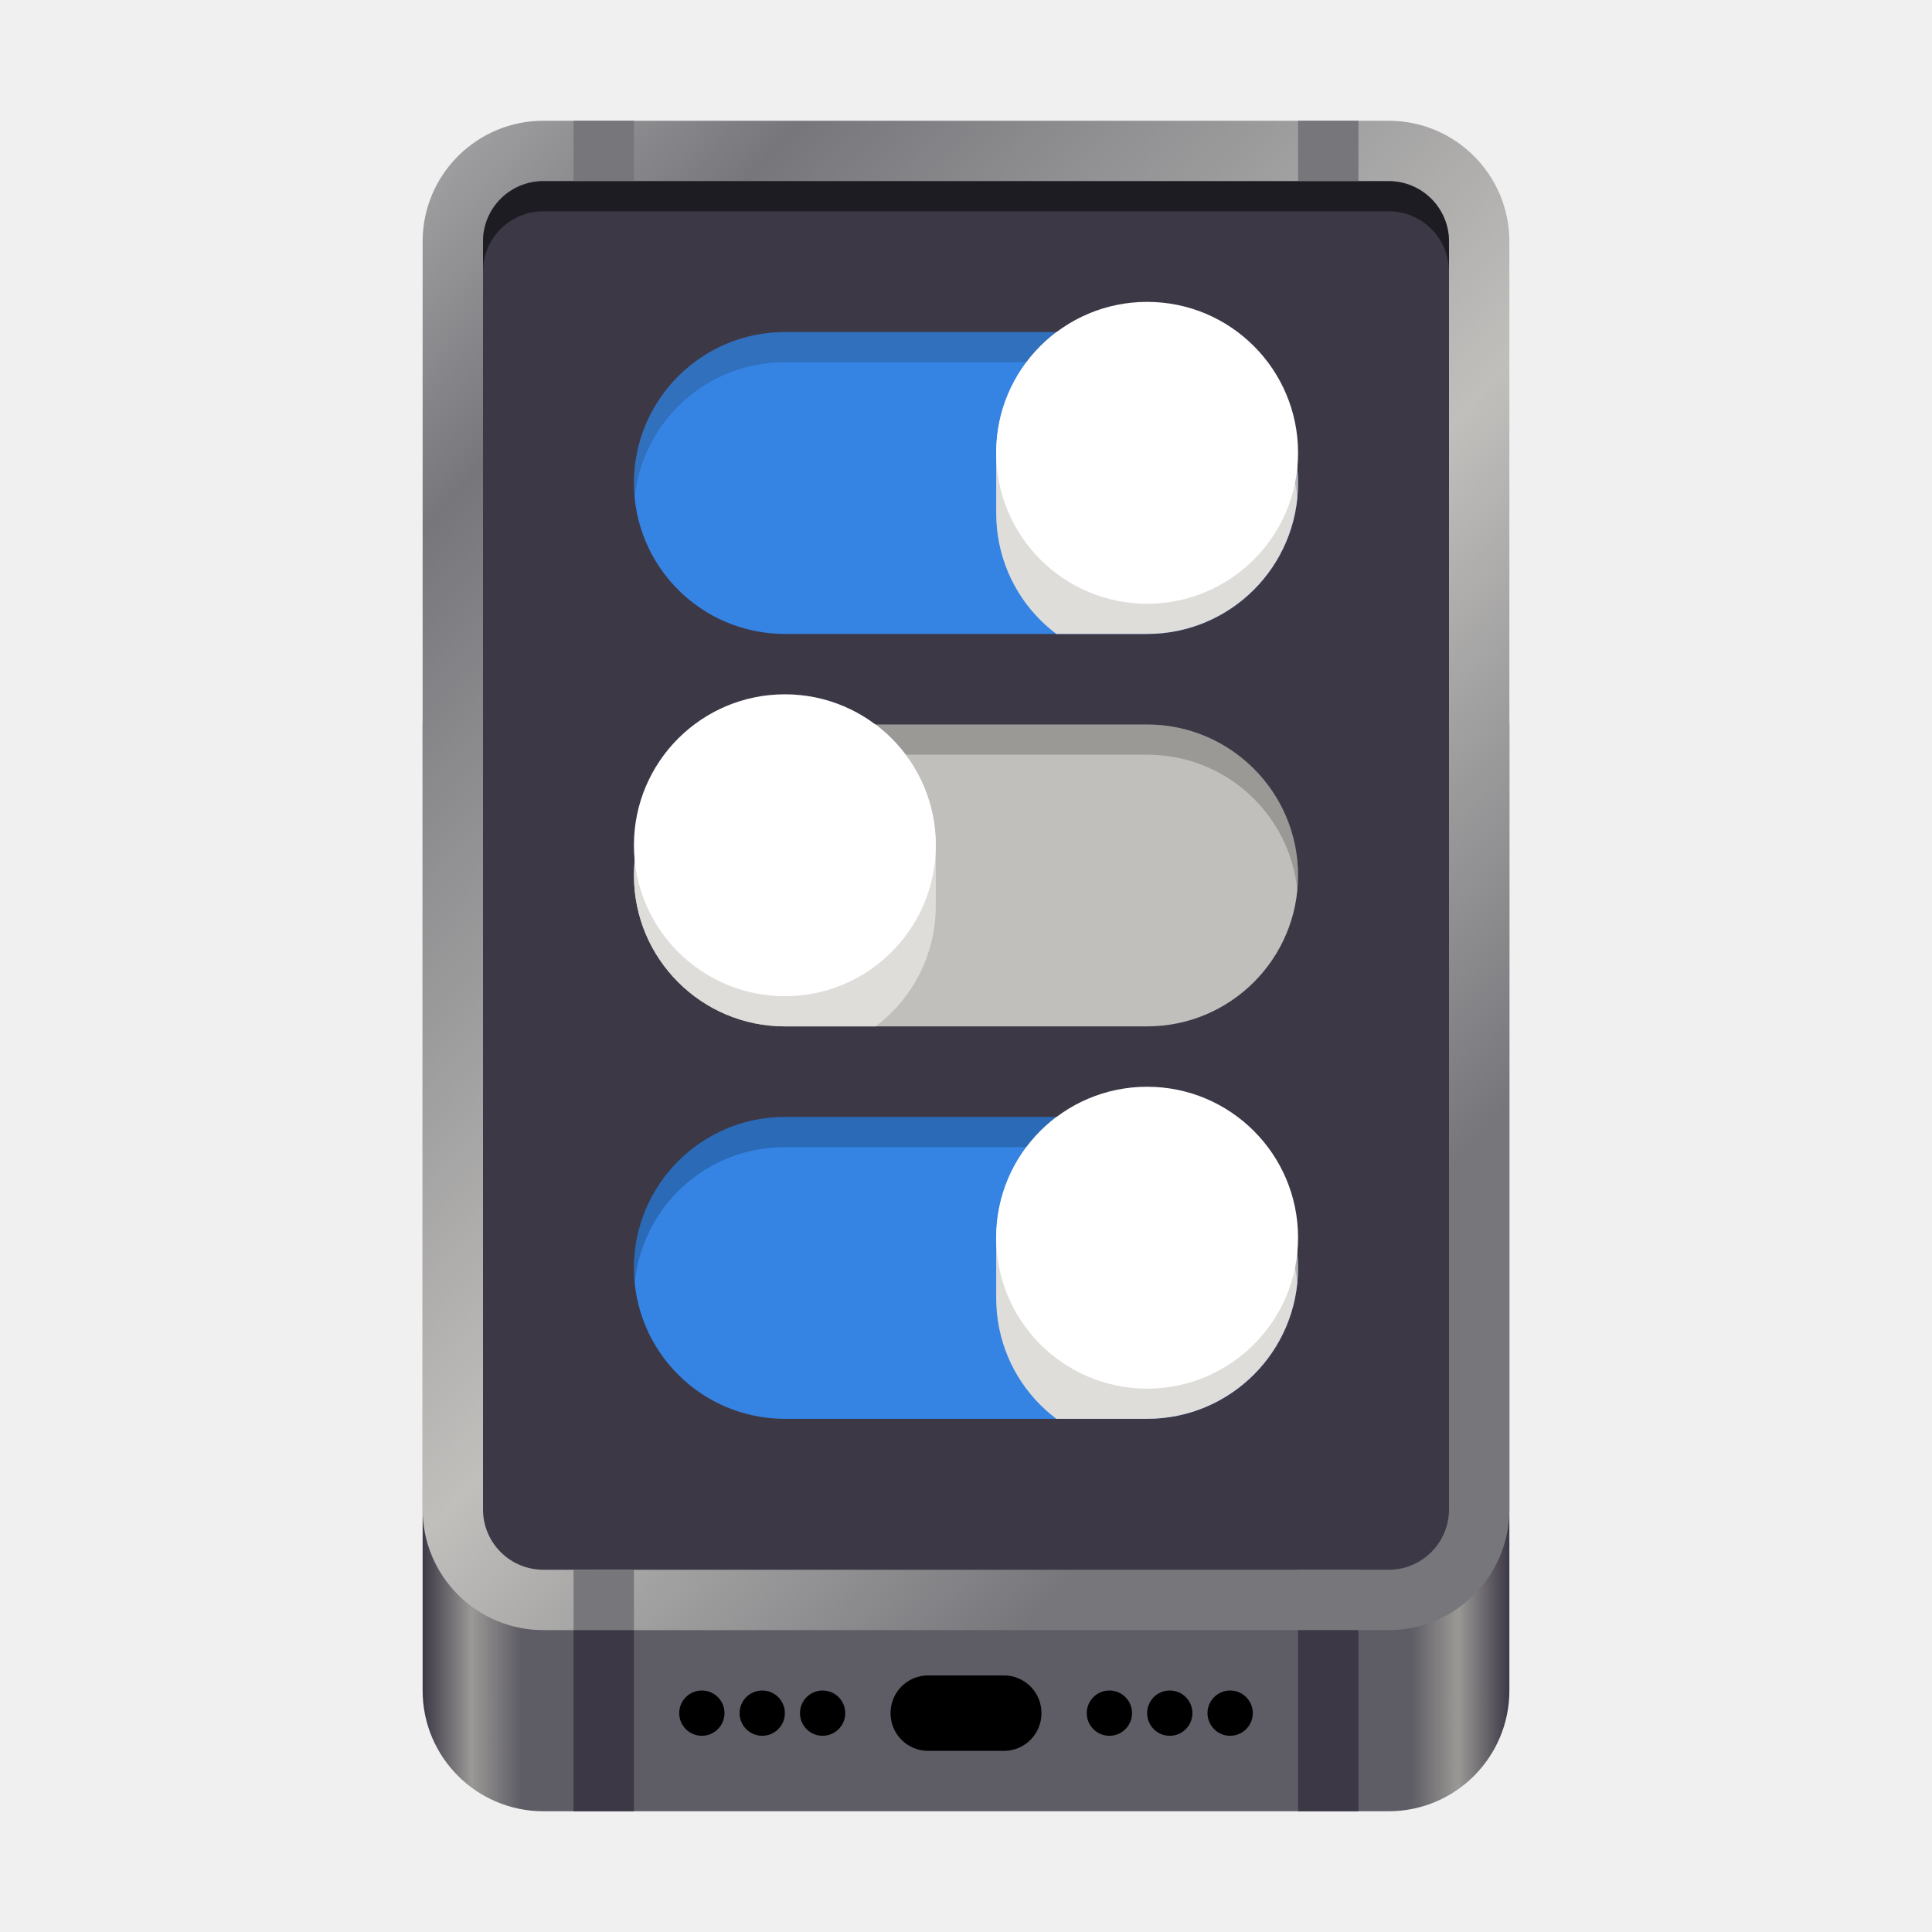
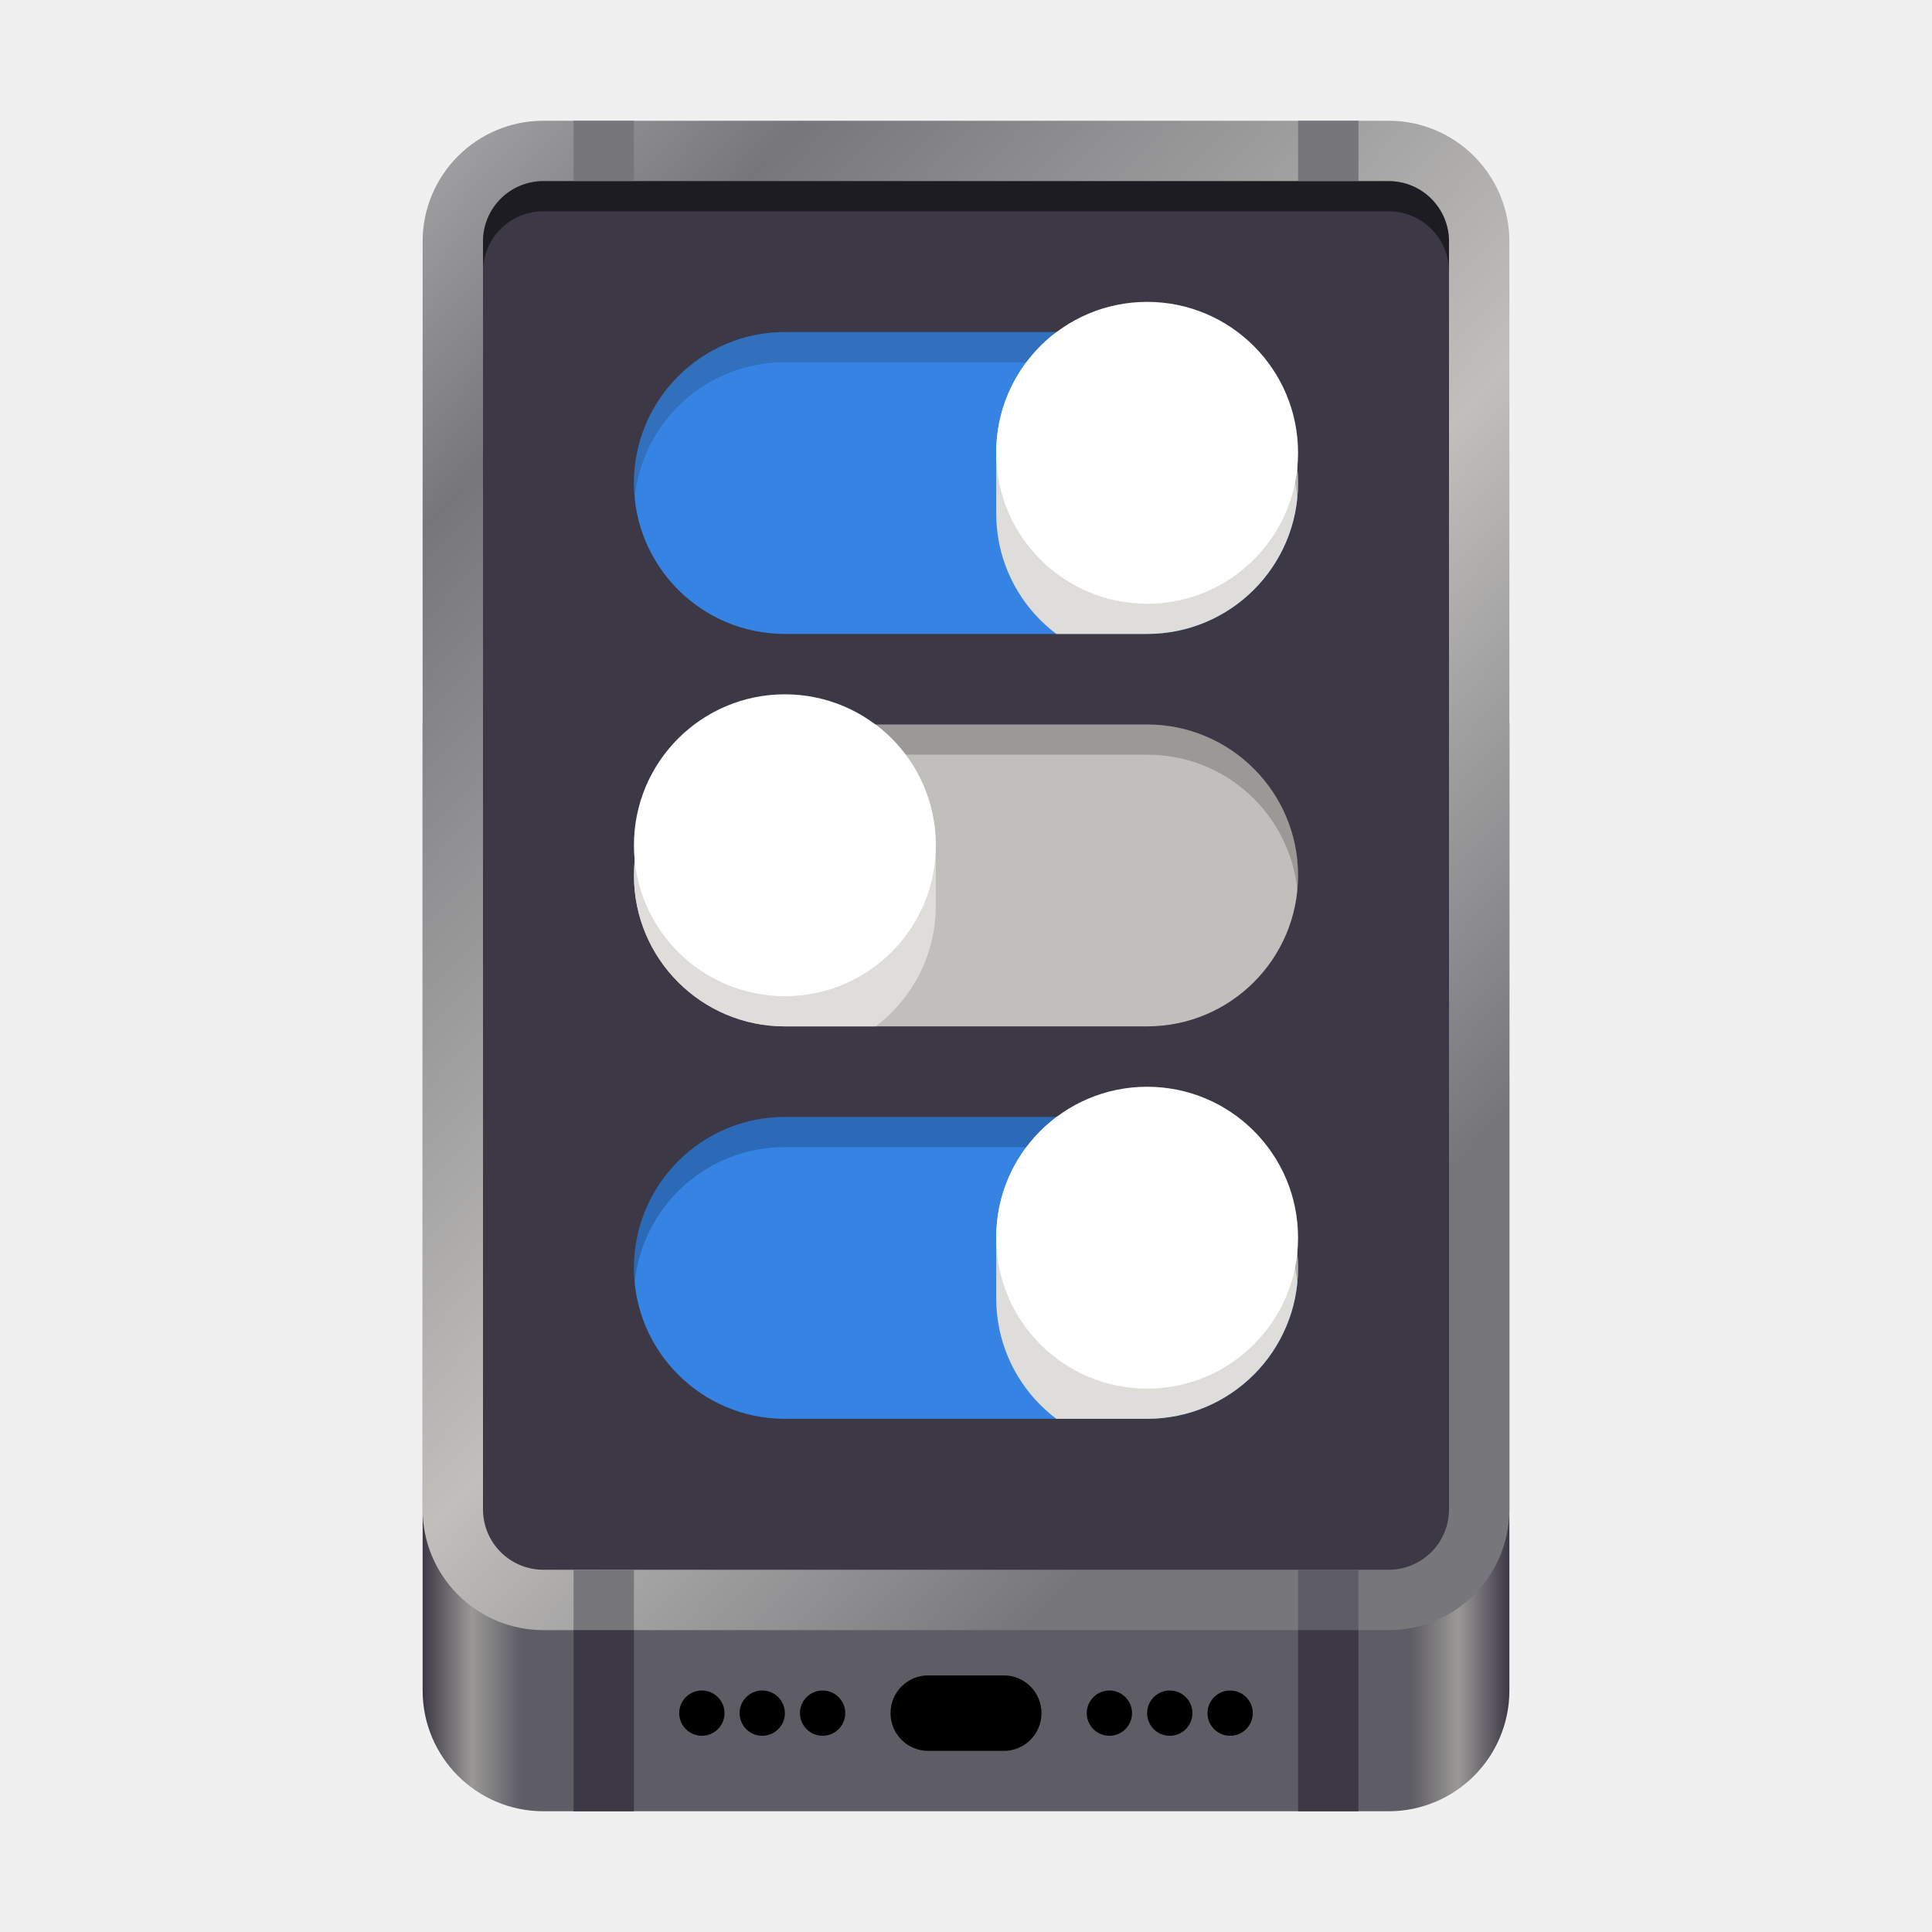
<svg xmlns="http://www.w3.org/2000/svg" height="128px" viewBox="0 0 128 128" width="128px">
  <linearGradient id="a" gradientTransform="matrix(0.173077 0 0 0.238095 22.9487 60.00003)" gradientUnits="userSpaceOnUse" x1="29.185" x2="445.185" y1="204" y2="204">
    <stop offset="0" stop-color="#3d3846" />
    <stop offset="0.045" stop-color="#9a9996" />
    <stop offset="0.091" stop-color="#5e5c64" />
    <stop offset="0.909" stop-color="#5e5c64" />
    <stop offset="0.953" stop-color="#9a9996" />
    <stop offset="1" stop-color="#3d3846" />
  </linearGradient>
  <linearGradient id="b" gradientTransform="matrix(1.125 0 0 1 57.16043 -350.3772)" gradientUnits="userSpaceOnUse" x1="-45.92" x2="40.074" y1="350.377" y2="421.082">
    <stop offset="0" stop-color="#deddda" />
    <stop offset="0.339" stop-color="#77767b" />
    <stop offset="0.72" stop-color="#c0bfbc" />
    <stop offset="1" stop-color="#77767b" />
  </linearGradient>
  <filter id="c" height="100%" width="100%" x="0%" y="0%">
    <feColorMatrix in="SourceGraphic" type="matrix" values="0 0 0 0 1 0 0 0 0 1 0 0 0 0 1 0 0 0 1 0" />
  </filter>
  <mask id="d">
    <g filter="url(#c)">
      <rect fill-opacity="0.5" height="128" width="128" />
    </g>
  </mask>
  <clipPath id="e">
    <rect height="152" width="192" />
  </clipPath>
  <clipPath id="f">
    <path d="m 66 22 h 20 v 20 h -20 z m 0 0" />
  </clipPath>
  <clipPath id="g">
    <path d="m 52 22 h 24 c 5.523 0 10 4.477 10 10 s -4.477 10 -10 10 h -24 c -5.523 0 -10 -4.477 -10 -10 s 4.477 -10 10 -10 z m 0 0" />
  </clipPath>
  <mask id="h">
    <g filter="url(#c)">
      <rect fill-opacity="0.2" height="128" width="128" />
    </g>
  </mask>
  <clipPath id="i">
    <rect height="152" width="192" />
  </clipPath>
  <mask id="j">
    <g filter="url(#c)">
      <rect fill-opacity="0.2" height="128" width="128" />
    </g>
  </mask>
  <clipPath id="k">
    <rect height="152" width="192" />
  </clipPath>
  <clipPath id="l">
    <path d="m 42 48 h 20 v 20 h -20 z m 0 0" />
  </clipPath>
  <clipPath id="m">
    <path d="m 76 48 h -24 c -5.523 0 -10 4.477 -10 10 s 4.477 10 10 10 h 24 c 5.523 0 10 -4.477 10 -10 s -4.477 -10 -10 -10 z m 0 0" />
  </clipPath>
  <clipPath id="n">
    <path d="m 66 74 h 20 v 20 h -20 z m 0 0" />
  </clipPath>
  <clipPath id="o">
    <path d="m 52 74 h 24 c 5.523 0 10 4.477 10 10 s -4.477 10 -10 10 h -24 c -5.523 0 -10 -4.477 -10 -10 s 4.477 -10 10 -10 z m 0 0" />
  </clipPath>
  <mask id="p">
    <g filter="url(#c)">
      <rect fill-opacity="0.2" height="128" width="128" />
    </g>
  </mask>
  <clipPath id="q">
    <rect height="152" width="192" />
  </clipPath>
  <mask id="r">
    <g filter="url(#c)">
      <rect fill-opacity="0.5" height="128" width="128" />
    </g>
  </mask>
  <clipPath id="s">
    <rect height="152" width="192" />
  </clipPath>
  <path d="m 36 40 h 56 c 4.418 0 8 3.582 8 8 v 64 c 0 4.418 -3.582 8 -8 8 h -56 c -4.418 0 -8 -3.582 -8 -8 v -64 c 0 -4.418 3.582 -8 8 -8 z m 0 0" fill="url(#a)" />
  <path d="m 36 8 h 56 c 4.418 0 8 3.582 8 8 v 84 c 0 4.418 -3.582 8 -8 8 h -56 c -4.418 0 -8 -3.582 -8 -8 v -84 c 0 -4.418 3.582 -8 8 -8 z m 0 0" fill="url(#b)" />
  <path d="m 36 12 h 56 c 2.211 0 4 1.789 4 4 v 84 c 0 2.211 -1.789 4 -4 4 h -56 c -2.211 0 -4 -1.789 -4 -4 v -84 c 0 -2.211 1.789 -4 4 -4 z m 0 0" fill="#3d3846" />
  <path d="m 38 8 h 4 v 4 h -4 z m 0 0" fill="#77767b" />
  <path d="m 38 104 h 4 v 4 h -4 z m 0 0" fill="#77767b" />
  <path d="m 38 120 h 4 v -12 h -4 z m 0 0" fill="#3d3846" />
  <path d="m 86 8 h 4 v 4 h -4 z m 0 0" fill="#77767b" />
-   <path d="m 86 104 h 4 v 4 h -4 z m 0 0" fill="#77767b" />
-   <path d="m 86 120 h 4 v -12 h -4 z m 0 0" fill="#3d3846" />
  <path d="m 61.5 111 c -1.387 0 -2.5 1.113 -2.5 2.5 s 1.113 2.5 2.5 2.5 h 5 c 1.387 0 2.5 -1.113 2.5 -2.5 s -1.113 -2.5 -2.5 -2.5 z m -15 1 c -0.828 0 -1.5 0.672 -1.5 1.5 s 0.672 1.5 1.5 1.5 s 1.5 -0.672 1.5 -1.5 s -0.672 -1.5 -1.5 -1.5 z m 4 0 c -0.828 0 -1.5 0.672 -1.5 1.5 s 0.672 1.5 1.5 1.5 s 1.5 -0.672 1.5 -1.5 s -0.672 -1.5 -1.5 -1.5 z m 4 0 c -0.828 0 -1.5 0.672 -1.5 1.5 s 0.672 1.5 1.5 1.5 s 1.5 -0.672 1.5 -1.5 s -0.672 -1.5 -1.5 -1.5 z m 19 0 c -0.828 0 -1.5 0.672 -1.5 1.5 s 0.672 1.5 1.5 1.5 s 1.5 -0.672 1.5 -1.5 s -0.672 -1.5 -1.5 -1.5 z m 4 0 c -0.828 0 -1.5 0.672 -1.5 1.5 s 0.672 1.5 1.5 1.5 s 1.5 -0.672 1.5 -1.5 s -0.672 -1.5 -1.5 -1.5 z m 4 0 c -0.828 0 -1.5 0.672 -1.5 1.5 s 0.672 1.5 1.5 1.5 s 1.5 -0.672 1.5 -1.5 s -0.672 -1.5 -1.5 -1.5 z m 0 0" />
  <g clip-path="url(#e)" mask="url(#d)" transform="matrix(1 0 0 1 -8 -16)">
    <path d="m 55.914 129 c -0.211 0.598 -0.777 1 -1.414 1 s -1.203 -0.398 -1.414 -1 c -0.055 0.16 -0.086 0.332 -0.086 0.5 c 0 0.828 0.672 1.5 1.5 1.5 s 1.5 -0.672 1.5 -1.5 c 0 -0.172 -0.027 -0.34 -0.086 -0.5 z m 4 0 c -0.211 0.598 -0.777 1 -1.414 1 s -1.203 -0.398 -1.414 -1 c -0.055 0.16 -0.086 0.332 -0.086 0.5 c 0 0.828 0.672 1.5 1.5 1.5 s 1.5 -0.672 1.5 -1.5 c 0 -0.172 -0.027 -0.34 -0.086 -0.5 z m 4 0 c -0.211 0.598 -0.777 1 -1.414 1 s -1.203 -0.398 -1.414 -1 c -0.055 0.16 -0.086 0.332 -0.086 0.5 c 0 0.828 0.672 1.5 1.5 1.5 s 1.5 -0.672 1.5 -1.5 c 0 -0.172 -0.027 -0.34 -0.086 -0.5 z m 19 0 c -0.211 0.598 -0.777 1 -1.414 1 s -1.203 -0.398 -1.414 -1 c -0.055 0.16 -0.086 0.332 -0.086 0.5 c 0 0.828 0.672 1.5 1.5 1.5 s 1.5 -0.672 1.5 -1.5 c 0 -0.172 -0.027 -0.34 -0.086 -0.5 z m 4 0 c -0.211 0.598 -0.777 1 -1.414 1 s -1.203 -0.398 -1.414 -1 c -0.055 0.16 -0.086 0.332 -0.086 0.5 c 0 0.828 0.672 1.5 1.5 1.5 s 1.5 -0.672 1.5 -1.5 c 0 -0.172 -0.027 -0.34 -0.086 -0.5 z m 4 0 c -0.211 0.598 -0.777 1 -1.414 1 s -1.203 -0.398 -1.414 -1 c -0.055 0.16 -0.086 0.332 -0.086 0.5 c 0 0.828 0.672 1.5 1.5 1.5 s 1.5 -0.672 1.5 -1.5 c 0 -0.172 -0.027 -0.34 -0.086 -0.5 z m -23.863 0 c -0.031 0.16 -0.051 0.328 -0.051 0.5 c 0 1.387 1.113 2.5 2.5 2.5 h 5 c 1.387 0 2.5 -1.113 2.5 -2.5 c 0 -0.172 -0.02 -0.34 -0.051 -0.5 c -0.23 1.145 -1.234 2 -2.449 2 h -5 c -1.215 0 -2.219 -0.855 -2.449 -2 z m 0 0" fill="#a09fa0" />
  </g>
  <path d="m 52 22 h 24 c 5.523 0 10 4.477 10 10 s -4.477 10 -10 10 h -24 c -5.523 0 -10 -4.477 -10 -10 s 4.477 -10 10 -10 z m 0 0" fill="#3584e4" />
  <g clip-path="url(#f)">
    <g clip-path="url(#g)">
      <path d="m 76 20 c 5.539 0 10 4.461 10 10 v 4 c 0 5.539 -4.461 10 -10 10 s -10 -4.461 -10 -10 v -4 c 0 -5.539 4.461 -10 10 -10 z m 0 0" fill="#deddda" />
    </g>
  </g>
  <g clip-path="url(#i)" mask="url(#h)" transform="matrix(1 0 0 1 -8 -16)">
    <path d="m 60 38 c -5.539 0 -10 4.461 -10 10 c 0 0.336 0.016 0.672 0.051 1 c 0.496 -5.066 4.746 -9 9.949 -9 h 24 c 5.203 0 9.453 3.934 9.953 9 c 0.031 -0.328 0.047 -0.664 0.047 -1 c 0 -5.539 -4.461 -10 -10 -10 z m 0 0" fill="#1e1c23" />
  </g>
  <path d="m 66 30 c 0 5.523 4.477 10 10 10 s 10 -4.477 10 -10 s -4.477 -10 -10 -10 s -10 4.477 -10 10 z m 0 0" fill="#ffffff" />
  <path d="m 76 48 h -24 c -5.523 0 -10 4.477 -10 10 s 4.477 10 10 10 h 24 c 5.523 0 10 -4.477 10 -10 s -4.477 -10 -10 -10 z m 0 0" fill="#c0bfbc" />
  <g clip-path="url(#k)" mask="url(#j)" transform="matrix(1 0 0 1 -8 -16)">
    <path d="m 60 64 c -5.539 0 -10 4.461 -10 10 c 0 0.336 0.016 0.672 0.051 1 c 0.496 -5.066 4.746 -9 9.949 -9 h 24 c 5.203 0 9.453 3.934 9.953 9 c 0.031 -0.328 0.047 -0.664 0.047 -1 c 0 -5.539 -4.461 -10 -10 -10 z m 0 0" />
  </g>
  <g clip-path="url(#l)">
    <g clip-path="url(#m)">
      <path d="m 52 46 c -5.539 0 -10 4.461 -10 10 v 4 c 0 5.539 4.461 10 10 10 s 10 -4.461 10 -10 v -4 c 0 -5.539 -4.461 -10 -10 -10 z m 0 0" fill="#deddda" />
    </g>
  </g>
  <path d="m 62 56 c 0 5.523 -4.477 10 -10 10 s -10 -4.477 -10 -10 s 4.477 -10 10 -10 s 10 4.477 10 10 z m 0 0" fill="#ffffff" />
  <path d="m 52 74 h 24 c 5.523 0 10 4.477 10 10 s -4.477 10 -10 10 h -24 c -5.523 0 -10 -4.477 -10 -10 s 4.477 -10 10 -10 z m 0 0" fill="#3584e4" />
  <g clip-path="url(#n)">
    <g clip-path="url(#o)">
      <path d="m 76 72 c 5.539 0 10 4.461 10 10 v 4 c 0 5.539 -4.461 10 -10 10 s -10 -4.461 -10 -10 v -4 c 0 -5.539 4.461 -10 10 -10 z m 0 0" fill="#deddda" />
    </g>
  </g>
  <g clip-path="url(#q)" mask="url(#p)" transform="matrix(1 0 0 1 -8 -16)">
    <path d="m 60 90 c -5.539 0 -10 4.461 -10 10 c 0 0.336 0.016 0.672 0.051 1 c 0.496 -5.066 4.746 -9 9.949 -9 h 24 c 5.203 0 9.453 3.934 9.953 9 c 0.031 -0.328 0.047 -0.664 0.047 -1 c 0 -5.539 -4.461 -10 -10 -10 z m 0 0" />
  </g>
  <path d="m 66 82 c 0 5.523 4.477 10 10 10 s 10 -4.477 10 -10 s -4.477 -10 -10 -10 s -10 4.477 -10 10 z m 0 0" fill="#ffffff" />
  <g clip-path="url(#s)" mask="url(#r)" transform="matrix(1 0 0 1 -8 -16)">
    <path d="m 44 28 c -2.215 0 -4 1.785 -4 4 v 2 c 0 -2.215 1.785 -4 4 -4 h 56 c 2.215 0 4 1.785 4 4 v -2 c 0 -2.215 -1.785 -4 -4 -4 z m 0 0" />
  </g>
+   <path d="m 86 104 h 4 v 4 h -4 z m 0 0" fill="#5e5c64" />
+   <path d="m 86 120 h 4 v -12 h -4 z m 0 0" fill="#3d3846" />
</svg>
